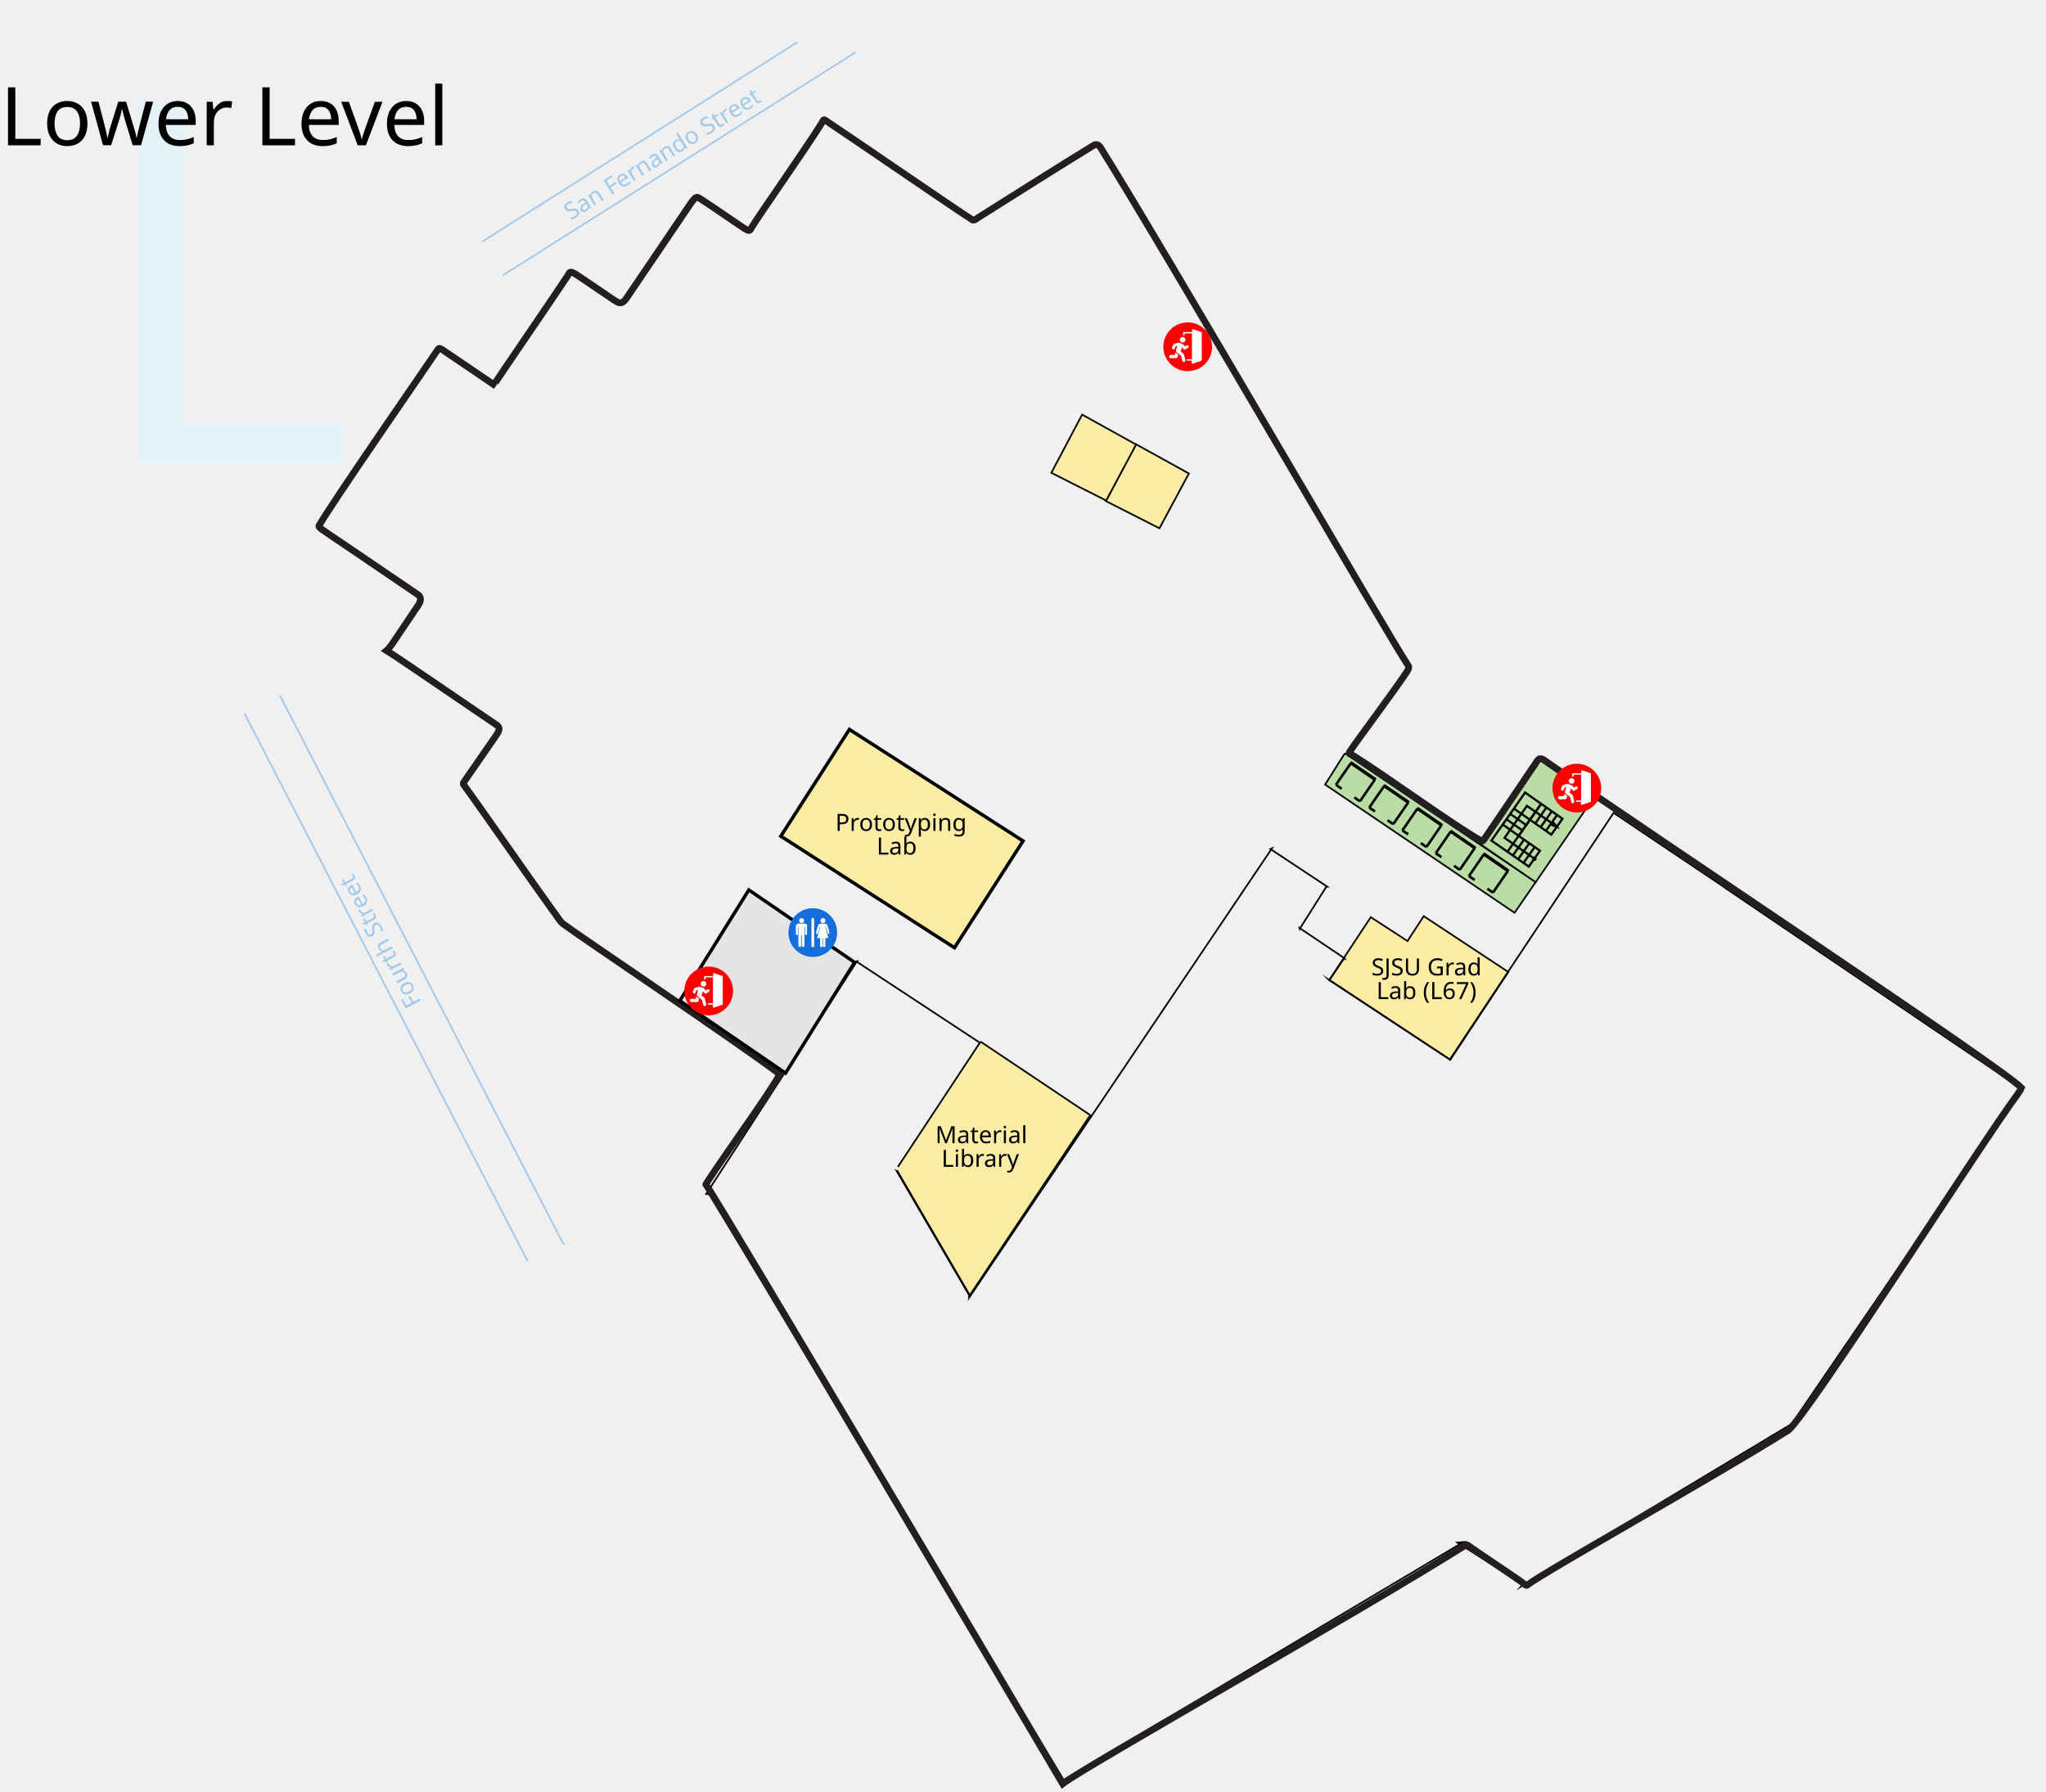
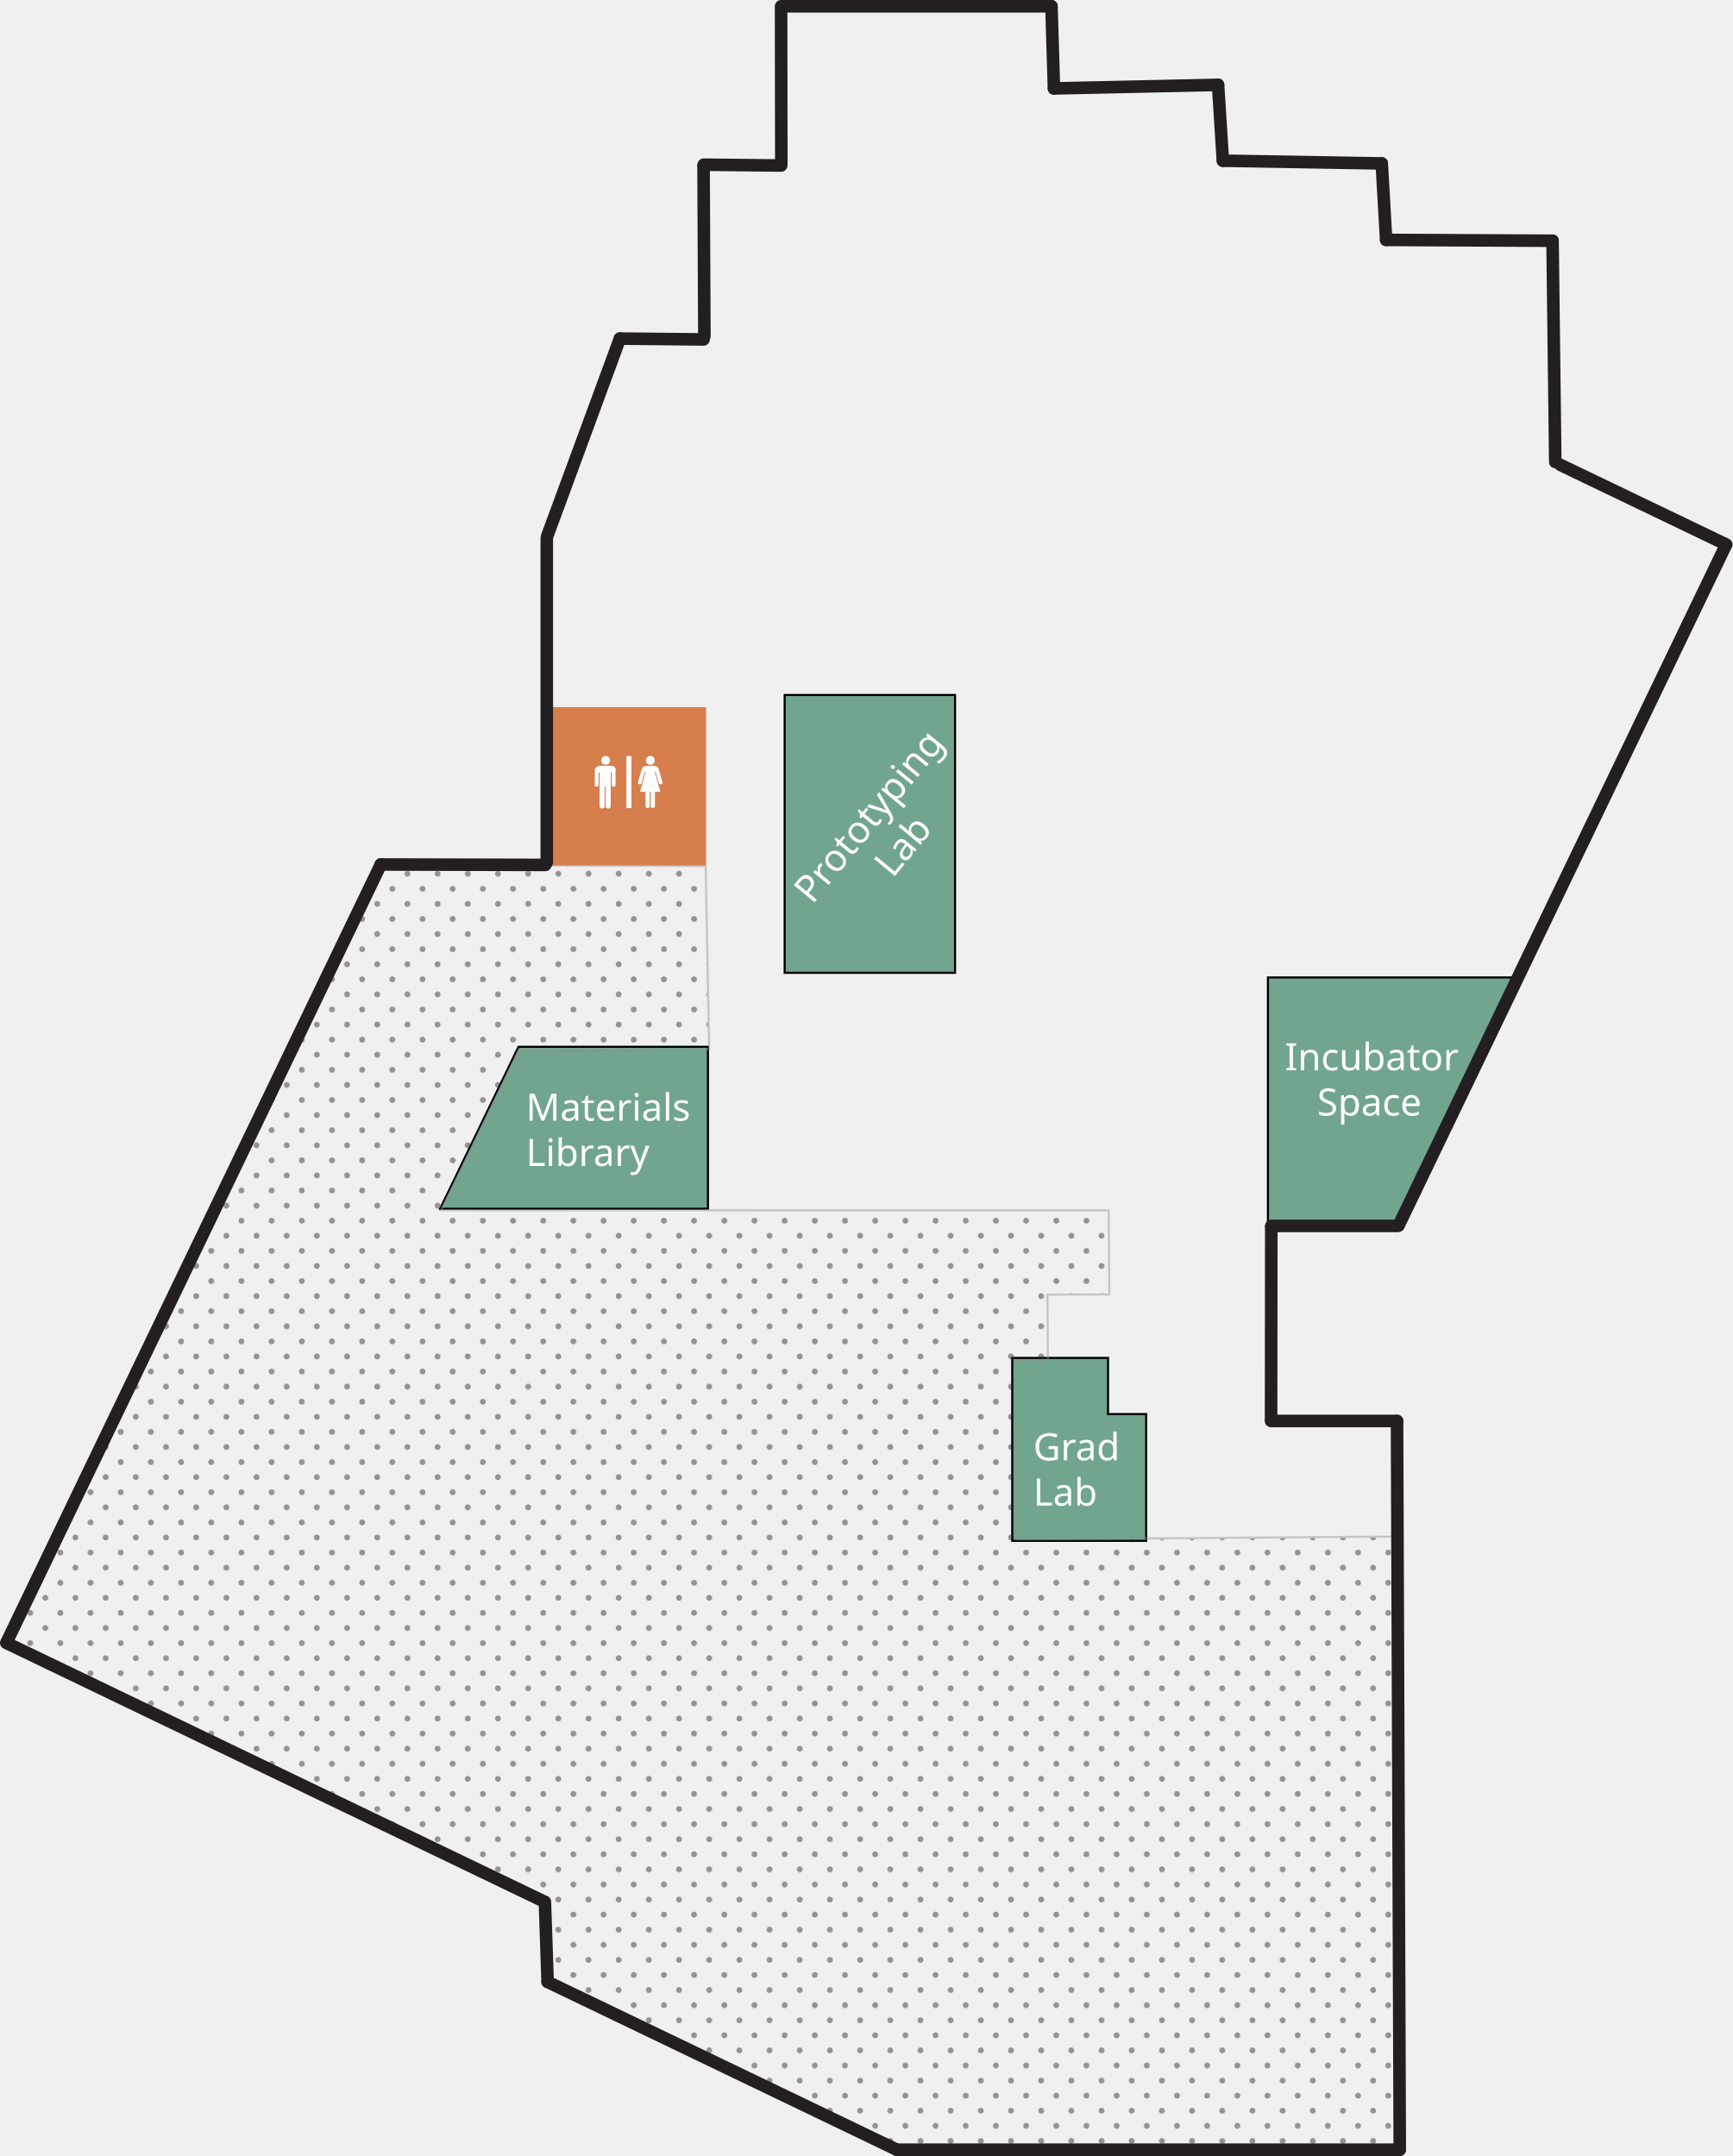
- <svg xmlns="http://www.w3.org/2000/svg" xmlns:xlink="http://www.w3.org/1999/xlink" version="1.1" id="Layer_1" x="0px" y="0px" width="1209.3px" height="1059px" viewBox="0 0 1209.3 1059" style="enable-background:new 0 0 1209.3 1059;" xml:space="preserve">
+ <svg xmlns="http://www.w3.org/2000/svg" version="1.1" id="Layer_1" x="0px" y="0px" viewBox="0 0 826.7 1029" style="enable-background:new 0 0 826.7 1029;" xml:space="preserve">
  <style type="text/css">
	.st0{fill:none;}
- 	.st1{fill:none;stroke:#231F20;stroke-width:0.3;}
- 	.st2{fill:none;stroke:#A2C9EA;stroke-miterlimit:10;}
- 	.st3{fill:#A2C9EA;}
- 	.st4{font-family:'Arial-ItalicMT';}
- 	.st5{font-size:14.002px;}
- 	.st6{font-size:14px;}
- 	.st7{fill:#B9DDA4;stroke:#000000;stroke-miterlimit:10;}
- 	.st8{fill:#B9DDA4;stroke:#000000;stroke-width:1;stroke-miterlimit:10;}
- 	.st9{fill:none;stroke:#000000;stroke-width:1.5;stroke-miterlimit:10;}
- 	.st10{fill:none;stroke:#000000;stroke-width:1.3;stroke-miterlimit:10;}
- 	.st11{stroke:#000000;stroke-width:1.3;stroke-miterlimit:10;}
- 	.st12{fill:#E4F2F9;}
- 	.st13{font-family:'Arial-BoldMT';}
- 	.st14{font-size:300px;}
- 	.st15{letter-spacing:6;}
- 	.st16{font-size:48px;}
- 	.st17{fill:#FCECA4;stroke:#000000;stroke-miterlimit:10;}
- 	.st18{font-family:'MyriadPro-Regular';}
- 	.st19{fill:none;stroke:#000000;stroke-width:4;stroke-miterlimit:10;}
- 	.st20{fill:url(#SVGID_00000033345615362890810820000015474372444520554917_);stroke:#000000;stroke-miterlimit:10;}
- 	.st21{fill:none;stroke:#231F20;stroke-width:4;stroke-miterlimit:10;}
- 	.st22{fill:#E5E5E5;stroke:#000000;stroke-width:2;stroke-miterlimit:10;}
- 	.st23{fill:#FF0000;}
- 	.st24{fill:#FFFFFF;}
- 	.st25{fill:#146EDC;}
- 	.st26{fill:#FCECA4;stroke:#000000;stroke-width:2;stroke-miterlimit:9.999;}
+ 	.st1{fill:#231F20;}
+ 	.st2{fill:#71A58E;stroke:#000000;stroke-miterlimit:10;}
+ 	.st3{opacity:0.45;fill:url(#_x31_0_dpi_20_x25_);stroke:#DD4126;stroke-miterlimit:10;}
+ 	.st4{opacity:0.45;fill:url(#_x31_0_dpi_20_x25_);stroke:#8F9194;stroke-miterlimit:10;}
+ 	.st5{fill:#D67F4C;}
+ 	.st6{fill:#FFFFFF;}
+ 	.st7{font-family:'MyriadPro-Bold';}
+ 	.st8{font-size:18px;}
+ 	.st9{fill:none;stroke:#231F20;stroke-width:6;stroke-linecap:round;stroke-linejoin:round;}
</style>
-   <pattern y="1059" width="72" height="72" patternUnits="userSpaceOnUse" id="SVGID_1_" viewBox="72.2 -144.2 72 72" style="overflow:visible;">
+   <pattern y="1029" width="28.8" height="28.8" patternUnits="userSpaceOnUse" id="_x31_0_dpi_20_x25_" viewBox="1.4 -30.2 28.8 28.8" style="overflow:visible;">
    <g>
-       <rect x="72.2" y="-144.2" class="st0" width="72" height="72" />
+       <rect x="1.4" y="-30.2" class="st0" width="28.8" height="28.8" />
      <g>
-         <rect x="72.2" y="-144.2" class="st0" width="72" height="72" />
-         <g>
-           <rect x="72.2" y="-144.2" class="st0" width="72" height="72" />
-           <g>
-             <line class="st1" x1="78.2" y1="-72.5" x2="78.2" y2="0" />
-             <line class="st1" x1="102.2" y1="-72.5" x2="102.2" y2="0" />
-             <line class="st1" x1="126.2" y1="-72.5" x2="126.2" y2="0" />
-             <line class="st1" x1="90.2" y1="-72.5" x2="90.2" y2="0" />
-             <line class="st1" x1="114.2" y1="-72.5" x2="114.2" y2="0" />
-             <line class="st1" x1="138.2" y1="-72.5" x2="138.2" y2="0" />
-           </g>
-           <g>
-             <line class="st1" x1="144" y1="-78.2" x2="216.5" y2="-78.2" />
-             <line class="st1" x1="144" y1="-102.2" x2="216.5" y2="-102.2" />
-             <line class="st1" x1="144" y1="-126.2" x2="216.5" y2="-126.2" />
-             <line class="st1" x1="144" y1="-90.2" x2="216.5" y2="-90.2" />
-             <line class="st1" x1="144" y1="-114.2" x2="216.5" y2="-114.2" />
-             <line class="st1" x1="144" y1="-138.2" x2="216.5" y2="-138.2" />
-           </g>
-           <g>
-             <line class="st1" x1="78.2" y1="-144.5" x2="78.2" y2="-72" />
-             <line class="st1" x1="102.2" y1="-144.5" x2="102.2" y2="-72" />
-             <line class="st1" x1="126.2" y1="-144.5" x2="126.2" y2="-72" />
-             <line class="st1" x1="72" y1="-78.2" x2="144.5" y2="-78.2" />
-             <line class="st1" x1="72" y1="-102.2" x2="144.5" y2="-102.2" />
-             <line class="st1" x1="72" y1="-126.2" x2="144.5" y2="-126.2" />
-             <line class="st1" x1="72" y1="-90.2" x2="144.5" y2="-90.2" />
-             <line class="st1" x1="72" y1="-114.2" x2="144.5" y2="-114.2" />
-             <line class="st1" x1="72" y1="-138.2" x2="144.5" y2="-138.2" />
-             <line class="st1" x1="90.2" y1="-144.5" x2="90.2" y2="-72" />
-             <line class="st1" x1="114.2" y1="-144.5" x2="114.2" y2="-72" />
-             <line class="st1" x1="138.2" y1="-144.5" x2="138.2" y2="-72" />
-           </g>
-           <g>
-             <line class="st1" x1="0" y1="-78.2" x2="72.5" y2="-78.2" />
-             <line class="st1" x1="0" y1="-102.2" x2="72.5" y2="-102.2" />
-             <line class="st1" x1="0" y1="-126.2" x2="72.5" y2="-126.2" />
-             <line class="st1" x1="0" y1="-90.2" x2="72.5" y2="-90.2" />
-             <line class="st1" x1="0" y1="-114.2" x2="72.5" y2="-114.2" />
-             <line class="st1" x1="0" y1="-138.2" x2="72.5" y2="-138.2" />
-           </g>
-           <g>
-             <line class="st1" x1="78.2" y1="-216.5" x2="78.2" y2="-144" />
-             <line class="st1" x1="102.2" y1="-216.5" x2="102.2" y2="-144" />
-             <line class="st1" x1="126.2" y1="-216.5" x2="126.2" y2="-144" />
-             <line class="st1" x1="90.2" y1="-216.5" x2="90.2" y2="-144" />
-             <line class="st1" x1="114.2" y1="-216.5" x2="114.2" y2="-144" />
-             <line class="st1" x1="138.2" y1="-216.5" x2="138.2" y2="-144" />
-           </g>
-         </g>
+         <path class="st1" d="M30.2,0c0.8,0,1.4-0.6,1.4-1.4c0-0.8-0.6-1.4-1.4-1.4c-0.8,0-1.4,0.6-1.4,1.4C28.8-0.6,29.4,0,30.2,0z" />
+         <path class="st1" d="M15.8,0c0.8,0,1.4-0.6,1.4-1.4c0-0.8-0.6-1.4-1.4-1.4c-0.8,0-1.4,0.6-1.4,1.4C14.4-0.6,15,0,15.8,0z" />
+         <path class="st1" d="M30.2-14.4c0.8,0,1.4-0.6,1.4-1.4c0-0.8-0.6-1.4-1.4-1.4c-0.8,0-1.4,0.6-1.4,1.4     C28.8-15,29.4-14.4,30.2-14.4z" />
+         <path class="st1" d="M15.8-14.4c0.8,0,1.4-0.6,1.4-1.4c0-0.8-0.6-1.4-1.4-1.4c-0.8,0-1.4,0.6-1.4,1.4C14.4-15,15-14.4,15.8-14.4z     " />
+         <path class="st1" d="M8.6-7.2c0.8,0,1.4-0.6,1.4-1.4c0-0.8-0.6-1.4-1.4-1.4c-0.8,0-1.4,0.6-1.4,1.4C7.2-7.8,7.8-7.2,8.6-7.2z" />
+         <path class="st1" d="M23-7.2c0.8,0,1.4-0.6,1.4-1.4c0-0.8-0.6-1.4-1.4-1.4c-0.8,0-1.4,0.6-1.4,1.4C21.6-7.8,22.2-7.2,23-7.2z" />
+         <path class="st1" d="M8.6-21.6c0.8,0,1.4-0.6,1.4-1.4c0-0.8-0.6-1.4-1.4-1.4c-0.8,0-1.4,0.6-1.4,1.4C7.2-22.2,7.8-21.6,8.6-21.6z     " />
+         <path class="st1" d="M23-21.6c0.8,0,1.4-0.6,1.4-1.4c0-0.8-0.6-1.4-1.4-1.4c-0.8,0-1.4,0.6-1.4,1.4C21.6-22.2,22.2-21.6,23-21.6z     " />
+       </g>
+       <g>
+         <path class="st1" d="M1.4,0c0.8,0,1.4-0.6,1.4-1.4c0-0.8-0.6-1.4-1.4-1.4C0.6-2.9,0-2.2,0-1.4C0-0.6,0.6,0,1.4,0z" />
+         <path class="st1" d="M1.4-14.4c0.8,0,1.4-0.6,1.4-1.4c0-0.8-0.6-1.4-1.4-1.4c-0.8,0-1.4,0.6-1.4,1.4C0-15,0.6-14.4,1.4-14.4z" />
+       </g>
+       <g>
+         <path class="st1" d="M30.2-28.8c0.8,0,1.4-0.6,1.4-1.4c0-0.8-0.6-1.4-1.4-1.4c-0.8,0-1.4,0.6-1.4,1.4     C28.8-29.4,29.4-28.8,30.2-28.8z" />
+         <path class="st1" d="M15.8-28.8c0.8,0,1.4-0.6,1.4-1.4c0-0.8-0.6-1.4-1.4-1.4c-0.8,0-1.4,0.6-1.4,1.4     C14.4-29.4,15-28.8,15.8-28.8z" />
+       </g>
+       <g>
+         <path class="st1" d="M1.4-28.8c0.8,0,1.4-0.6,1.4-1.4c0-0.8-0.6-1.4-1.4-1.4C0.6-31.7,0-31,0-30.2C0-29.4,0.6-28.8,1.4-28.8z" />
      </g>
    </g>
  </pattern>
-   <g id="Layer_1_00000090978574077299416030000002763098223368734141_">
-     <g id="streets">
-       <g id="San_fernando">
-         <line class="st2" x1="284.9" y1="142.9" x2="471.4" y2="24.9" />
-         <line class="st2" x1="297.3" y1="162.7" x2="505.7" y2="30.9" />
-         <polygon class="st0" points="460.8,56.5 317.2,147.6 310.3,136.9 453.9,45.8    " />
-         <text transform="matrix(0.8481 -0.5299 0.5299 0.8481 337.2666 130.4945)" class="st3 st4 st5">San Fernando Street</text>
-       </g>
-       <g id="_x34_th_Street">
-         <line class="st2" x1="311.8" y1="745.4" x2="144.5" y2="421.7" />
-         <line class="st2" x1="333.2" y1="735.8" x2="165.4" y2="411.1" />
-         <rect x="229.9" y="499.3" transform="matrix(0.8786 -0.4776 0.4776 0.8786 -245.3589 183.0908)" class="st0" width="15" height="149.6" />
-         <text transform="matrix(-0.4695 -0.8829 0.8829 -0.4695 249.3047 592.6307)" class="st3 st4 st6">Fourth Street</text>
-       </g>
-       <g id="Elev_x2F_esc_x2F_stairs">
-         <polyline id="elevator" class="st7" points="794.9,445.3 875.9,500 907.7,521.4 895.2,539.6 783.2,463.8 794.9,445.3    " />
-         <rect x="877.4" y="464" transform="matrix(0.566 -0.8244 0.8244 0.566 -5.0944 959.1149)" class="st8" width="62" height="40.8" />
-         <g id="elevator_00000155118643947176890710000006878021629677294758_">
-           <g id="LINE_4731_">
-             <line class="st9" x1="812.6" y1="460.9" x2="798.4" y2="451.2" />
-           </g>
-           <g id="LINE_4735_">
-             <line class="st9" x1="803.8" y1="473.7" x2="800.5" y2="471.4" />
-           </g>
-           <g id="LINE_4738_">
-             <line class="st9" x1="793" y1="466.3" x2="789.6" y2="463.9" />
-           </g>
-           <g id="LINE_4741_">
-             <line class="st9" x1="812.6" y1="460.9" x2="803.8" y2="473.7" />
-           </g>
-           <g id="LINE_4744_">
-             <line class="st9" x1="813.2" y1="460.8" x2="798.3" y2="450.6" />
-           </g>
-           <g id="LINE_4745_">
-             <line class="st9" x1="812.7" y1="460.7" x2="798.5" y2="451" />
-           </g>
-           <g id="LINE_4746_">
-             <line class="st9" x1="798.4" y1="451.2" x2="789.6" y2="463.9" />
-           </g>
-           <g id="LINE_4747_">
-             <line class="st9" x1="798.8" y1="450.9" x2="798.6" y2="451.3" />
-           </g>
-           <g id="LINE_4748_">
-             <line class="st9" x1="812.7" y1="460.4" x2="812.4" y2="460.8" />
-           </g>
-           <g id="LINE_00000023963411821320410900000009994663940296984221_">
-             <line class="st9" x1="832.3" y1="474.4" x2="818.1" y2="464.7" />
-           </g>
-           <g id="LINE_00000036243211870807232230000004294824485503304094_">
-             <line class="st9" x1="823.5" y1="487.2" x2="820.1" y2="484.9" />
-           </g>
-           <g id="LINE_00000021083911021367709180000006361326137356006789_">
-             <line class="st9" x1="812.7" y1="479.7" x2="809.3" y2="477.4" />
-           </g>
-           <g id="LINE_00000157305032477417135590000014763398251095956890_">
-             <line class="st9" x1="832.3" y1="474.4" x2="823.5" y2="487.2" />
-           </g>
-           <g id="LINE_00000061429359115443803660000001421681803928210091_">
-             <line class="st9" x1="832.8" y1="474.3" x2="817.9" y2="464.1" />
-           </g>
-           <g id="LINE_00000137096246246306441270000002996625498926383788_">
-             <line class="st9" x1="832.4" y1="474.2" x2="818.2" y2="464.5" />
-           </g>
-           <g id="LINE_00000172415491339264399940000003389993333652483473_">
-             <line class="st9" x1="818.1" y1="464.7" x2="809.3" y2="477.4" />
-           </g>
-           <g id="LINE_00000182499327570779227240000011350039420364845744_">
-             <line class="st9" x1="851.9" y1="487.9" x2="837.7" y2="478.1" />
-           </g>
-           <g id="LINE_00000137827711904242877120000013475160053294783399_">
-             <line class="st9" x1="843.1" y1="500.7" x2="839.8" y2="498.4" />
-           </g>
-           <g id="LINE_00000110430310769929994080000003016575270157341115_">
-             <line class="st9" x1="832.3" y1="493.2" x2="828.9" y2="490.9" />
-           </g>
-           <g id="LINE_00000001632994639779474680000017729122945952289951_">
-             <line class="st9" x1="851.9" y1="487.9" x2="843.1" y2="500.7" />
-           </g>
-           <g id="LINE_00000101093348003495924100000015220336780324354982_">
-             <line class="st9" x1="852.5" y1="487.8" x2="837.6" y2="477.6" />
-           </g>
-           <g id="LINE_00000123417822785358762020000005155066374409787060_">
-             <line class="st9" x1="852" y1="487.7" x2="837.8" y2="478" />
-           </g>
-           <g id="LINE_00000001631246263749752440000010237371117853874571_">
-             <line class="st9" x1="837.7" y1="478.1" x2="828.9" y2="490.9" />
-           </g>
-           <g id="LINE_00000086666489933795298720000013289038007283657891_">
-             <line class="st9" x1="871.6" y1="501.4" x2="857.4" y2="491.6" />
-           </g>
-           <g id="LINE_00000010286446039431400240000004179056468150093201_">
-             <line class="st9" x1="862.8" y1="514.2" x2="859.4" y2="511.8" />
-           </g>
-           <g id="LINE_00000078723507910867709110000003996737817167854731_">
-             <line class="st9" x1="852" y1="506.7" x2="848.6" y2="504.4" />
-           </g>
-           <g id="LINE_00000084494013187931397180000013021804154882057626_">
-             <line class="st9" x1="871.6" y1="501.4" x2="862.8" y2="514.2" />
-           </g>
-           <g id="LINE_00000103244059294916214250000010451246233931379622_">
-             <line class="st9" x1="872.2" y1="501.3" x2="857.3" y2="491.1" />
-           </g>
-           <g id="LINE_00000102513105850367397460000008568563727976591525_">
-             <line class="st9" x1="871.7" y1="501.2" x2="857.5" y2="491.5" />
-           </g>
-           <g id="LINE_00000077294377489538548660000017451036063543871892_">
-             <line class="st9" x1="857.4" y1="491.6" x2="848.6" y2="504.4" />
-           </g>
-           <g id="LINE_00000084502092826103097570000007421885943408696208_">
-             <line class="st9" x1="891.2" y1="514.9" x2="877" y2="505.1" />
-           </g>
-           <g id="LINE_00000054242181457467428560000001838774522505732244_">
-             <line class="st9" x1="882.4" y1="527.7" x2="879.1" y2="525.3" />
-           </g>
-           <g id="LINE_00000038399793835736963570000006870936880396350634_">
-             <line class="st9" x1="871.6" y1="520.2" x2="868.2" y2="517.9" />
-           </g>
-           <g id="LINE_00000085233646092173888780000001954179608992735126_">
-             <line class="st9" x1="891.2" y1="514.9" x2="882.4" y2="527.7" />
-           </g>
-           <g id="LINE_00000140724683986225496660000005009668492149025922_">
-             <line class="st9" x1="891.8" y1="514.8" x2="876.9" y2="504.5" />
-           </g>
-           <g id="LINE_00000009576526774020755230000003960706048185272964_">
-             <line class="st9" x1="891.3" y1="514.7" x2="877.1" y2="505" />
-           </g>
-           <g id="LINE_00000142166729456088507190000006205798940652332981_">
-             <line class="st9" x1="877" y1="505.1" x2="868.2" y2="517.9" />
-           </g>
-         </g>
-       </g>
-       <g id="stairs">
-         <g>
-           <polygon class="st10" points="894.8,478 894.8,478 894.8,478 888.2,487.4 881.5,496.9 903.6,512.3 910.2,502.9 897.6,494.1       904.3,484.6 916.9,493.4 923.5,484 901.4,468.5     " />
-           <line class="st10" x1="907.1" y1="500.7" x2="900.5" y2="510.1" />
-           <line class="st10" x1="903.9" y1="498.5" x2="897.3" y2="507.9" />
-           <line class="st10" x1="900.8" y1="496.3" x2="894.2" y2="505.7" />
-           <line class="st10" x1="913.7" y1="491.2" x2="920.3" y2="481.8" />
-           <line class="st10" x1="910.6" y1="489" x2="917.2" y2="479.6" />
-           <line class="st10" x1="907.4" y1="486.8" x2="914" y2="477.4" />
-           <line class="st10" x1="904.3" y1="484.6" x2="894.8" y2="478" />
-           <line class="st10" x1="902.1" y1="487.8" x2="892.6" y2="481.1" />
-           <line class="st10" x1="899.8" y1="490.9" x2="890.4" y2="484.3" />
-           <line class="st10" x1="897.6" y1="494.1" x2="888.2" y2="487.4" />
-           <line class="st10" x1="910.9" y1="475.2" x2="904.3" y2="484.6" />
-           <line class="st10" x1="910.9" y1="475.2" x2="891" y2="503.5" />
-           <polyline class="st10" points="906.9,507.6 889.3,495.3 902.5,476.4 917.8,487     " />
-           <polygon class="st11" points="920.1,488.7 918.2,486.4 917.8,487 917.3,487.7     " />
-           <path class="st11" d="M906.6,508.2c0.3,0.2,0.7,0.1,0.9-0.2c0.2-0.3,0.1-0.7-0.2-0.9c-0.3-0.2-0.7-0.1-0.9,0.2      C906.2,507.6,906.3,508,906.6,508.2z" />
-         </g>
-       </g>
-     </g>
-     <g id="Lower_Level">
-       <text transform="matrix(1 0 0 1 52.7602 273.6855)" class="st12 st13 st14 st15">L</text>
-       <text transform="matrix(1 0 0 1 7.458496e-02 85.9059)" class="st13 st16">Lower Level</text>
-       <g id="grey_region">
-         <polygon id="L02" class="st17" points="671.4,262.6 653.6,296.2 685.3,312.3 702.7,279.9    " />
-         <polygon id="L02_00000121265557823676971770000012836780394465169577_" class="st17" points="639.6,245.1 621.4,279.5      653.8,295.9 671.5,262.8    " />
-         <polygon class="st17" points="841.5,541.6 831.9,556.3 810.2,542.2 785.7,579.3 857.2,626.5 891.5,574.6    " />
-       </g>
-       <g id="text_00000067947810465676077990000004353311715206840750_">
-         <rect x="800" y="566.7" class="st0" width="80.4" height="34.1" />
-         <text transform="matrix(1 0 0 1 810.5387 576.6065)" class="st18 st6">SJSU Grad </text>
-         <text transform="matrix(1 0 0 1 813.5387 590.6065)" class="st18 st6">Lab (L67)</text>
-         <path class="st19" d="M155.9,638.2" />
-       </g>
-       <pattern id="SVGID_00000148645397927998899850000002331333092504951229_" xlink:href="#SVGID_1_" patternTransform="matrix(1 0 0 1 -182.4 17608.721)">
- 		</pattern>
-       <polyline style="fill:url(#SVGID_00000148645397927998899850000002331333092504951229_);stroke:#000000;stroke-miterlimit:10;" points="    1033.2,533.9 953.7,480.5 952.8,481.9 856.9,626.4 856.7,626.2 785.4,579.2 785.7,579.5 794.6,566.3 794.7,566.5 768.1,548.6     768.2,549.1 784,524.1 784.4,524.1 750.9,501.9 751.8,501.5 573.1,766.7 573.2,766.3 530.2,692.6 530.9,693.1 581,617.3     581.1,617.7 506.2,568.4 506.5,568.3 417.4,705.8 419.2,706 629.7,1053.9 627.1,1053.2 864.9,911.6 861.4,911.9 900.2,936.6     899,937.9 1058.9,841.8 1061,838.8 1195.1,642.7 1192.6,642.1 1019.8,525   " />
-       <path class="st17" d="M530.7,689.8c11.3-17,27.2-41.3,39.2-59.4c2.8-4.3,6.8-10.2,9.2-13.9c0.2-0.3,0.5-0.6,0.8-0.5    c11.9,7.9,25.3,17,37.5,25.1c7.9,5.2,22.7,15.3,27.7,18.6c0.1,0,0.1,0.1,0.1,0.1c-0.1,0.1-1.1,0.1-1.4,0.3    c-2.4,3.5-68.5,102.4-71.2,106.5c-0.1,0.2,1.1-0.3,0.7-0.7c-11.2-19.2-32.2-55.4-43.1-74" />
-       <rect x="536.4" y="665.8" class="st0" width="80.4" height="34.1" />
-       <text transform="matrix(1 0 0 1 552.8541 675.788)" class="st18 st6">Material </text>
-       <text transform="matrix(1 0 0 1 556.4541 689.788)" class="st18 st6">Library</text>
-       <path class="st21" d="M293.1,228.2c-7-4.7-21.7-14.8-31.7-21.5c-1.4-0.8-1.9-1.1-2.5-0.2c-6.9,10.3-64.3,93.1-70.4,104.4    c-0.2,0.7,1.5,1.9,2.4,2.5c3.2,2.2,7.4,5.1,12.1,8.2c12.7,8.6,31.7,21.5,43.4,29.5c5.1,3-0.3,7.8-2.5,11.6    c-3.1,4.6-6.5,9.6-9.7,14.4c-1.7,2.6-3.9,6-5.7,7.5c9.1,5.7,49.7,33.7,64.5,43.6c3.9,2.3,1.2,5-1.1,8.5    c-5,7.3-11.4,16.5-16.4,23.7c-1.4,2.1-2.4,2.6-1,4.1c6.3,8.5,35.8,50.9,51.7,73.1c2.8,3.5,4,6.1,6.3,8.3    c9.6,7.3,102.5,69.6,128.4,89.1c-5.6,10.7-31,45.6-42.1,62.6c-1.2,1.7-1.7,2.5-1.6,2.7c0,0.1,0.2,0.1,0.3,0.3    c9.5,13.6,188.5,316.3,210.6,353.9c12.7-10,176.6-102.2,238-141c0.3-0.2,0.5-0.3,0.8-0.3c0.5,0.1,0.8,0.4,1.4,0.8    c6.3,4.5,19.1,12.9,27.9,19c1.3,0.9,2.5,1.7,3.4,2.4c1.5,1.1,2.2,1.8,2.6,1.8c0.2,0,0.3-0.1,0.5-0.2c11.4-8.6,111-64.3,154.2-91.4    c11.5-8.8,114-169.6,135.3-198.3c0.6-0.9,1.1-1.7,1.8-2.7c0.2-0.3,0.2-0.3,0.3-0.5c0.2-0.3,0.4-0.7,0.5-1    c-11.5-12.1-212.2-145-281.8-193.5c-3.9-3.2-4.8,1.5-7.1,4.2c-8.1,11.9-24.2,35.9-28.6,42.3c-0.3,0.5-0.8,1.1-1.4,1.2    c-17.3-9.7-54.1-36.8-76-50.6c-1.4-0.9-3-1-2.2-2.3c6-8.9,25.5-34.7,34.2-47.8c0.9-1.9,1-2.4,0.4-3.2    C822.4,379,688.8,148.5,650.7,87.6c-0.9-1.4-2-2.7-3.9-1.9c-19.1,11.6-47.1,29.4-67.3,42.1c-1.3,0.6-3.1,2.6-4.5,2.3    c-10.7-6.7-64-43.5-86.9-58.8c-0.3-0.2-0.7-0.5-1-0.5c-0.5,0-0.7,0.7-1.5,2.1c-11.3,18-35.9,52.6-41.6,62c-0.4,1.1-1,1.6-2,1.2    c-1.3-0.4-4-2.4-6.7-4.2c-6.8-4.6-16.3-11.2-22.5-15.1c-0.7-0.3-1.4-0.2-2.1,0.4c-1.4,1.4-3.2,4.1-4.5,6.1    c-8.5,12.5-25.7,38-35.8,52.8c-0.9,1.3-2,2.8-3.6,2.9c-0.4,0-0.4,0-0.6,0c-0.5-0.1-1-0.2-1.4-0.5c-2.3-1.2-4.4-2.9-6.7-4.4    c-4.4-3-9.1-6.2-13.6-9.2c-2.1-1.3-4.7-3.4-6.4-3.9c-1.6-0.5-1.9,0.8-2.5,1.9c-6.3,9.7-38.2,56.2-42.8,63.2" />
-       <polygon class="st22" points="442.6,526.1 505.1,568.9 464.3,634.4 401.8,591.6   " />
-       <g>
-         <g id="Layer_1_00000057128951095079293490000002745830569312578230_">
-           <g id="Layer_2_00000179622402402341997070000017495670715805875130_">
-             <g id="Image_29_00000152264491577990248910000012723822039090194611_">
-               <g id="Ellipse_1_copy_2_00000112607144718640010880000004055557737090483866_">
-                 <circle class="st23" cx="418.9" cy="585.8" r="14.4" />
-               </g>
-             </g>
-           </g>
-         </g>
-         <g>
-           <g>
-             <path class="st24" d="M427.1,577l-5-1.7c-0.3-0.1-0.6,0.1-0.6,0.4v1.3h-4.9c-0.2,0-0.4,0.2-0.4,0.4v1.5c0.3,0,0.5,0.1,0.8,0.2       v-1.3h4.4v15.3h-3v0.2c0,0.2,0.1,0.4,0,0.6h2.9v1.3c0,0.3,0.3,0.6,0.6,0.5l5-1.7c0.2-0.1,0.3-0.2,0.3-0.4v-16.1       C427.4,577.2,427.3,577,427.1,577z" />
-             <g>
-               <g>
-                 <path class="st24" d="M408.8,592.4h3.2c0.4,0,0.8-0.3,0.9-0.7l0.3-1.3l-1.6-1.3l0,0l-0.4,1.4h-2.5c-0.5,0-1,0.4-1,1         C407.9,592,408.3,592.4,408.8,592.4z" />
-                 <path class="st24" d="M416.2,583.2c0.9-0.2,1.5-1.1,1.2-2c-0.2-0.9-1.1-1.5-2-1.2c-0.9,0.2-1.5,1.1-1.2,2         C414.4,582.9,415.3,583.4,416.2,583.2z" />
-                 <path class="st24" d="M410.1,587.2c0.4,0.2,0.9,0,1-0.4l0.6-1.4l0.9-0.3l-0.7,2.8c-0.1,0.4,0,0.7,0.3,1l2.7,2.2l0.7,2.9         c0.1,0.4,0.5,0.7,0.9,0.7c0.1,0,0.2,0,0.2,0c0.5-0.1,0.8-0.6,0.7-1.2l-0.8-3.2c0-0.2-0.2-0.4-0.3-0.5l-1.7-1.4l0.9-2.4         l0.9,1.1c0.2,0.2,0.4,0.3,0.6,0.3c0.1,0,0.3,0,0.4-0.1l1.6-1c0.4-0.2,0.5-0.7,0.3-1.1c-0.2-0.4-0.7-0.5-1.1-0.3l-1,0.6         l-0.9-1c-0.2-0.3-0.5-0.5-0.9-0.6l-1.4-0.5c-0.4-0.2-0.9-0.2-1.3,0l-1.9,0.6c-0.2,0.1-0.4,0.2-0.5,0.4l-0.8,1.8         C409.5,586.6,409.7,587.1,410.1,587.2z" />
-               </g>
-             </g>
-           </g>
-         </g>
-       </g>
-       <g>
-         <g id="Layer_2_00000099634165873838215660000015812898768953783992_">
-           <g id="Image_64_00000165209106011936341100000009673826183600822427_">
-             <g id="Ellipse_1_copy_9_00000058559885118167677940000017517639187770322365_">
-               <circle class="st25" cx="480.4" cy="551.3" r="14.4" />
-             </g>
-           </g>
-         </g>
-         <g id="Layer_1_00000122714795702670779850000007618690476163185838_">
-           <g>
-             <g>
-               <g>
-                 <path class="st24" d="M473.8,545.7c0.8,0,1.5-0.7,1.5-1.5s-0.7-1.4-1.5-1.4s-1.5,0.6-1.5,1.4         C472.3,545,473,545.7,473.8,545.7z" />
-                 <path class="st24" d="M475.7,546H472c-0.9,0-1.6,0.7-1.6,1.6v4.6c0,0.3,0.3,0.6,0.6,0.6c0.3,0,0.6-0.3,0.6-0.6v-4h0.3v4.6         v6.2c0,0.5,0.4,0.8,0.8,0.8c0.5,0,0.8-0.4,0.8-0.8v-6.2h0.4v6.2c0,0.5,0.4,0.8,0.8,0.8c0.5,0,0.8-0.4,0.8-0.8v-6.2v-4.6h0.3         v4c0,0.3,0.3,0.6,0.6,0.6c0.3,0,0.6-0.3,0.6-0.6v-4.6C477.3,546.7,476.6,546,475.7,546z" />
-               </g>
-               <g>
-                 <path class="st24" d="M486.4,545.7c0.8,0,1.5-0.7,1.5-1.5s-0.7-1.5-1.5-1.5c-0.8,0.1-1.5,0.7-1.5,1.5         S485.6,545.7,486.4,545.7z" />
-                 <path class="st24" d="M490.3,551.4l-1.2-4.3c-0.3-0.8-0.9-1.1-1.8-1.1l0,0h-2l0,0c-0.9,0-1.5,0.3-1.8,1.1l-1.2,4.3         c-0.1,0.3,0.1,0.6,0.4,0.7c0.3,0.1,0.6-0.1,0.7-0.3l1.1-3.8h0.3l-1.9,6.5h1.8v4.7c0,0.4,0.3,0.7,0.7,0.7s0.7-0.3,0.7-0.7         v-4.7h0.3v4.7c0,0.4,0.3,0.7,0.7,0.7c0.4,0,0.7-0.3,0.7-0.7v-4.7h1.8l-1.8-6.6h0.3l1.1,3.8c0.1,0.3,0.4,0.4,0.7,0.3         C490.2,551.9,490.4,551.6,490.3,551.4z" />
-               </g>
-             </g>
-             <rect x="479.6" y="542.8" class="st24" width="1.6" height="17" />
-           </g>
-         </g>
-       </g>
-       <rect x="495.6" y="434.7" transform="matrix(0.5405 -0.8413 0.8413 0.5405 -172.0809 676.2936)" class="st26" width="75" height="122" />
-     </g>
-     <rect x="488.6" y="481.2" class="st0" width="80.4" height="34.1" />
-     <text transform="matrix(1 0 0 1 493.726 491.1661)" class="st18 st6">Prototyping</text>
-     <text transform="matrix(1 0 0 1 518.126 505.1661)" class="st18 st6">Lab</text>
+   <g id="Spaces">
+     <rect id="prototype_lab" x="374.4" y="331.7" class="st2" width="81.3" height="132.6" />
+     <polygon id="materials_lib" class="st2" points="247.4,499.6 210,576.9 337.8,576.9 337.8,499.6  " />
+     <polygon id="grad_lab" class="st2" points="528.7,674.9 528.7,648.1 483,648.1 483,735.4 546.9,735.4 546.9,674.9  " />
+     <polygon id="incubator" class="st2" points="724,466.5 605,466.5 605,585 664.9,585  " />
  </g>
-   <g id="exits_x2C__restrooms_00000156558115086135673650000011457218694895975051_">
-     <g id="exits_x2C__restrooms">
-       <g>
-         <g id="Layer_1_00000042702974373661500170000003668872372288945812_">
-           <g id="Layer_2_00000109017616333713485160000009889481783568913028_">
-             <g id="Image_29">
-               <g id="Ellipse_1_copy_2">
-                 <circle class="st23" cx="702" cy="205" r="14.4" />
-               </g>
-             </g>
-           </g>
-         </g>
-         <g>
-           <g>
-             <path class="st24" d="M710.2,196.3l-5-1.7c-0.3-0.1-0.6,0.1-0.6,0.4v1.3h-4.9c-0.2,0-0.4,0.2-0.4,0.4v1.5       c0.3,0,0.5,0.1,0.8,0.2v-1.3h4.4v15.3h-3v0.2c0,0.2,0.1,0.4,0,0.6h2.9v1.3c0,0.3,0.3,0.6,0.6,0.5l5-1.7       c0.2-0.1,0.3-0.2,0.3-0.4v-16.1C710.5,196.5,710.4,196.3,710.2,196.3z" />
-             <g>
-               <g>
-                 <path class="st24" d="M692,211.7h3.2c0.4,0,0.8-0.3,0.9-0.7l0.3-1.3l-1.6-1.3l0,0l-0.4,1.4H692c-0.5,0-1,0.4-1,1         C691.1,211.3,691.5,211.7,692,211.7z" />
-                 <path class="st24" d="M699.4,202.5c0.9-0.2,1.5-1.1,1.2-2c-0.2-0.9-1.1-1.5-2-1.2c-0.9,0.2-1.5,1.1-1.2,2         C697.6,202.1,698.5,202.7,699.4,202.5z" />
-                 <path class="st24" d="M693.3,206.5c0.4,0.2,0.9,0,1-0.4l0.6-1.4l0.9-0.3l-0.7,2.8c-0.1,0.4,0,0.7,0.3,1l2.7,2.2l0.7,2.9         c0.1,0.4,0.5,0.7,0.9,0.7c0.1,0,0.2,0,0.2,0c0.5-0.1,0.8-0.6,0.7-1.2l-0.8-3.2c0-0.2-0.2-0.4-0.3-0.5l-1.7-1.4l0.9-2.4         l0.9,1.1c0.2,0.2,0.4,0.3,0.6,0.3c0.1,0,0.3,0,0.4-0.1l1.6-1c0.4-0.2,0.5-0.7,0.3-1.1c-0.2-0.4-0.7-0.5-1.1-0.3l-1,0.6         l-0.9-1c-0.2-0.3-0.5-0.5-0.9-0.6l-1.4-0.5c-0.4-0.2-0.9-0.2-1.3,0l-1.9,0.6c-0.2,0.1-0.4,0.2-0.5,0.4l-0.8,1.8         C692.7,205.9,692.9,206.3,693.3,206.5z" />
-               </g>
-             </g>
-           </g>
-         </g>
-       </g>
-       <g>
-         <g id="Layer_1_00000042007272843511667690000008406306761235619238_">
-           <g id="Layer_2_00000022556735553191659450000005795340208093633970_">
-             <g id="Image_29_00000173841480334063734140000011531086694327245201_">
-               <g id="Ellipse_1_copy_2_00000107550855543152140580000014742607775612015036_">
-                 <circle class="st23" cx="932" cy="465.9" r="14.4" />
-               </g>
-             </g>
-           </g>
-         </g>
-         <g>
-           <g>
-             <path class="st24" d="M940.2,457.1l-5-1.7c-0.3-0.1-0.6,0.1-0.6,0.4v1.3h-4.9c-0.2,0-0.4,0.2-0.4,0.4v1.5       c0.3,0,0.5,0.1,0.8,0.2v-1.3h4.4v15.3h-3v0.2c0,0.2,0.1,0.4,0,0.6h2.9v1.3c0,0.3,0.3,0.6,0.6,0.5l5-1.7       c0.2-0.1,0.3-0.2,0.3-0.4v-16.1C940.5,457.3,940.4,457.1,940.2,457.1z" />
-             <g>
-               <g>
-                 <path class="st24" d="M921.9,472.5h3.2c0.4,0,0.8-0.3,0.9-0.7l0.3-1.3l-1.6-1.3l0,0l-0.4,1.4h-2.5c-0.5,0-1,0.4-1,1         C921,472.1,921.4,472.5,921.9,472.5z" />
-                 <path class="st24" d="M929.3,463.3c0.9-0.2,1.5-1.1,1.2-2c-0.2-0.9-1.1-1.5-2-1.2c-0.9,0.2-1.5,1.1-1.2,2         C927.5,463,928.4,463.5,929.3,463.3z" />
-                 <path class="st24" d="M923.2,467.3c0.4,0.2,0.9,0,1-0.4l0.6-1.4l0.9-0.3L925,468c-0.1,0.4,0,0.7,0.3,1l2.7,2.2l0.7,2.9         c0.1,0.4,0.5,0.7,0.9,0.7c0.1,0,0.2,0,0.2,0c0.5-0.1,0.8-0.6,0.7-1.2l-0.8-3.2c0-0.2-0.2-0.4-0.3-0.5l-1.7-1.4l0.9-2.4         l0.9,1.1c0.2,0.2,0.4,0.3,0.6,0.3c0.1,0,0.3,0,0.4-0.1l1.6-1c0.4-0.2,0.5-0.7,0.3-1.1s-0.7-0.5-1.1-0.3l-1,0.6l-0.9-1         c-0.2-0.3-0.5-0.5-0.9-0.6l-1.4-0.5c-0.4-0.2-0.9-0.2-1.3,0l-1.9,0.6c-0.2,0.1-0.4,0.2-0.5,0.4l-0.8,1.8         C922.6,466.7,922.8,467.2,923.2,467.3z" />
-               </g>
-             </g>
-           </g>
-         </g>
-       </g>
+   <g id="employee_areas">
+     <path class="st3" d="M259.1,906.7l2.8,38.3l-0.1,0.6l157.7,76.1l9.4,4.2l239.5,0.2v-4.9l-1.4-287.7" />
+     <polyline class="st4" points="667.3,733.4 658.4,733.4 485,734.7 485,734.4 484.2,649.4 484.2,649.4 500,649.2 500,649    499.8,617.4 499.9,617.9 529.2,617.8 529.3,617.4 529,577.2 529,577.7 210.4,577.6 210.4,577.6 247.3,501.6 247.5,501.6    338.8,500.8 338.4,500.8 336.7,413.7 336.7,413.3 182.6,412.8 179.2,417 3.5,785.1 2.6,782.6 258.8,906.9  " />
+   </g>
+   <g id="restroom">
+     <rect x="263.8" y="337.5" class="st5" width="73.1" height="75.5" />
+     <path class="st6" d="M310.3,365c1.2,0,2.1-0.9,2.1-2.1s-0.9-2.1-2.1-2.1s-2.1,0.9-2.1,2.1C308.1,364.1,309.1,365,310.3,365z" />
+     <path class="st6" d="M316.1,373.4l-1.8-6.3c-0.4-1.2-1.3-1.6-2.6-1.6l0,0h-2.9l0,0c-1.3,0-2.1,0.4-2.6,1.6l-1.8,6.3   c-0.1,0.4,0.1,0.8,0.7,0.9c0.4,0.1,0.9-0.1,1-0.5l1.6-5.5h0.4l-2.7,9.6h2.6v6.8c0,0.5,0.5,1,1,1s1-0.5,1-1v-6.8h0.5v6.8   c0,0.5,0.5,1,1,1s1-0.5,1-1v-6.8h2.6l-2.7-9.6h0.4l1.6,5.5c0.1,0.4,0.5,0.7,1,0.5C315.9,374.2,316.2,373.8,316.1,373.4z" />
+     <path class="st6" d="M289,365c1.2,0,2.1-0.9,2.1-2.1s-0.9-2.1-2.1-2.1c-1.2,0-2.1,0.9-2.1,2.1C286.7,364.1,287.8,365,289,365z" />
+     <path class="st6" d="M291.7,365.5h-5.5c-1.3,0-2.4,1-2.4,2.4v6.7c0,0.5,0.4,0.9,0.9,0.9s0.9-0.4,0.9-0.9v-5.9h0.5v6.8v9.2   c0,0.7,0.5,1.2,1.2,1.2c0.7,0,1.2-0.5,1.2-1.2v-9.2h0.5v9.2c0,0.7,0.5,1.2,1.2,1.2c0.7,0,1.2-0.5,1.2-1.2v-9.2v-6.8h0.5v5.9   c0,0.5,0.4,0.9,0.9,0.9s0.9-0.4,0.9-0.9v-6.7C294.1,366.6,293,365.5,291.7,365.5z" />
+     <rect x="298.9" y="360.8" class="st6" width="2.4" height="24.9" />
+   </g>
+   <g id="Text">
+     <text transform="matrix(1 0 0 1 492.998 696.9744)">
+       <tspan x="0" y="0" class="st6 st7 st8">Grad</tspan>
+       <tspan x="0" y="21.6" class="st6 st7 st8">Lab</tspan>
+     </text>
+     <text transform="matrix(1 0 0 1 250.9289 534.8701)">
+       <tspan x="0" y="0" class="st6 st7 st8">Materials</tspan>
+       <tspan x="0" y="21.6" class="st6 st7 st8">Library</tspan>
+     </text>
+     <text transform="matrix(0.6357 -0.772 0.772 0.6357 387.5875 431.9796)">
+       <tspan x="0" y="0" class="st6 st7 st8">Prototyping</tspan>
+       <tspan x="34" y="21.6" class="st6 st7 st8">Lab</tspan>
+     </text>
+     <text transform="matrix(1 0 0 1 613.0806 510.8201)">
+       <tspan x="0" y="0" class="st6 st7 st8">Incubator</tspan>
+       <tspan x="15.4" y="21.6" class="st6 st7 st8">Space</tspan>
+     </text>
+   </g>
+   <g id="floor_outline">
+     <g>
+       <line class="st9" x1="823.2" y1="260.8" x2="667.3" y2="585" />
+       <line class="st9" x1="181.7" y1="412.6" x2="3.4" y2="783.3" />
+       <line class="st9" x1="259.5" y1="907.5" x2="3" y2="784.1" />
+       <line class="st9" x1="261.3" y1="945.9" x2="427.9" y2="1026" />
+       <line class="st9" x1="260.9" y1="257.1" x2="260.9" y2="411.6" />
+       <line class="st9" x1="181.7" y1="412.6" x2="260.2" y2="412.8" />
+       <line class="st9" x1="667.9" y1="1026" x2="666.6" y2="678.2" />
+       <line class="st9" x1="427.9" y1="1026" x2="667.8" y2="1026" />
+       <line class="st9" x1="261.3" y1="945.9" x2="260" y2="907.7" />
+       <line class="st9" x1="295.8" y1="161.6" x2="261.1" y2="255.9" />
+       <line class="st9" x1="335.7" y1="162" x2="295.8" y2="161.6" />
+       <line class="st9" x1="335.7" y1="79" x2="336.1" y2="160.4" />
+       <line class="st9" x1="372.7" y1="79" x2="335.8" y2="78.6" />
+       <line class="st9" x1="372.7" y1="3" x2="372.8" y2="78.2" />
+       <line class="st9" x1="501.7" y1="3" x2="373.7" y2="3" />
+       <line class="st9" x1="502.9" y1="42.2" x2="501.7" y2="3" />
+       <line class="st9" x1="581.2" y1="40.5" x2="502.9" y2="42.2" />
+       <line class="st9" x1="583.5" y1="76.7" x2="581.2" y2="40.5" />
+       <line class="st9" x1="659.3" y1="78" x2="583.5" y2="76.7" />
+       <line class="st9" x1="661.4" y1="114.5" x2="659.3" y2="78" />
+       <line class="st9" x1="740.8" y1="114.9" x2="661.4" y2="114.5" />
+       <line class="st9" x1="823.7" y1="259.9" x2="744.6" y2="221.9" />
+       <line class="st9" x1="740.8" y1="114.9" x2="742.1" y2="220.5" />
+       <line class="st9" x1="606.6" y1="585.1" x2="666.4" y2="585.1" />
+       <line class="st9" x1="606.5" y1="677.5" x2="606.6" y2="585.4" />
+       <line class="st9" x1="606.5" y1="678.2" x2="666.6" y2="678.2" />
    </g>
  </g>
-   <g id="Layer_2_00000124145771255248487530000004635537547503704249_">
- </g>
</svg>
